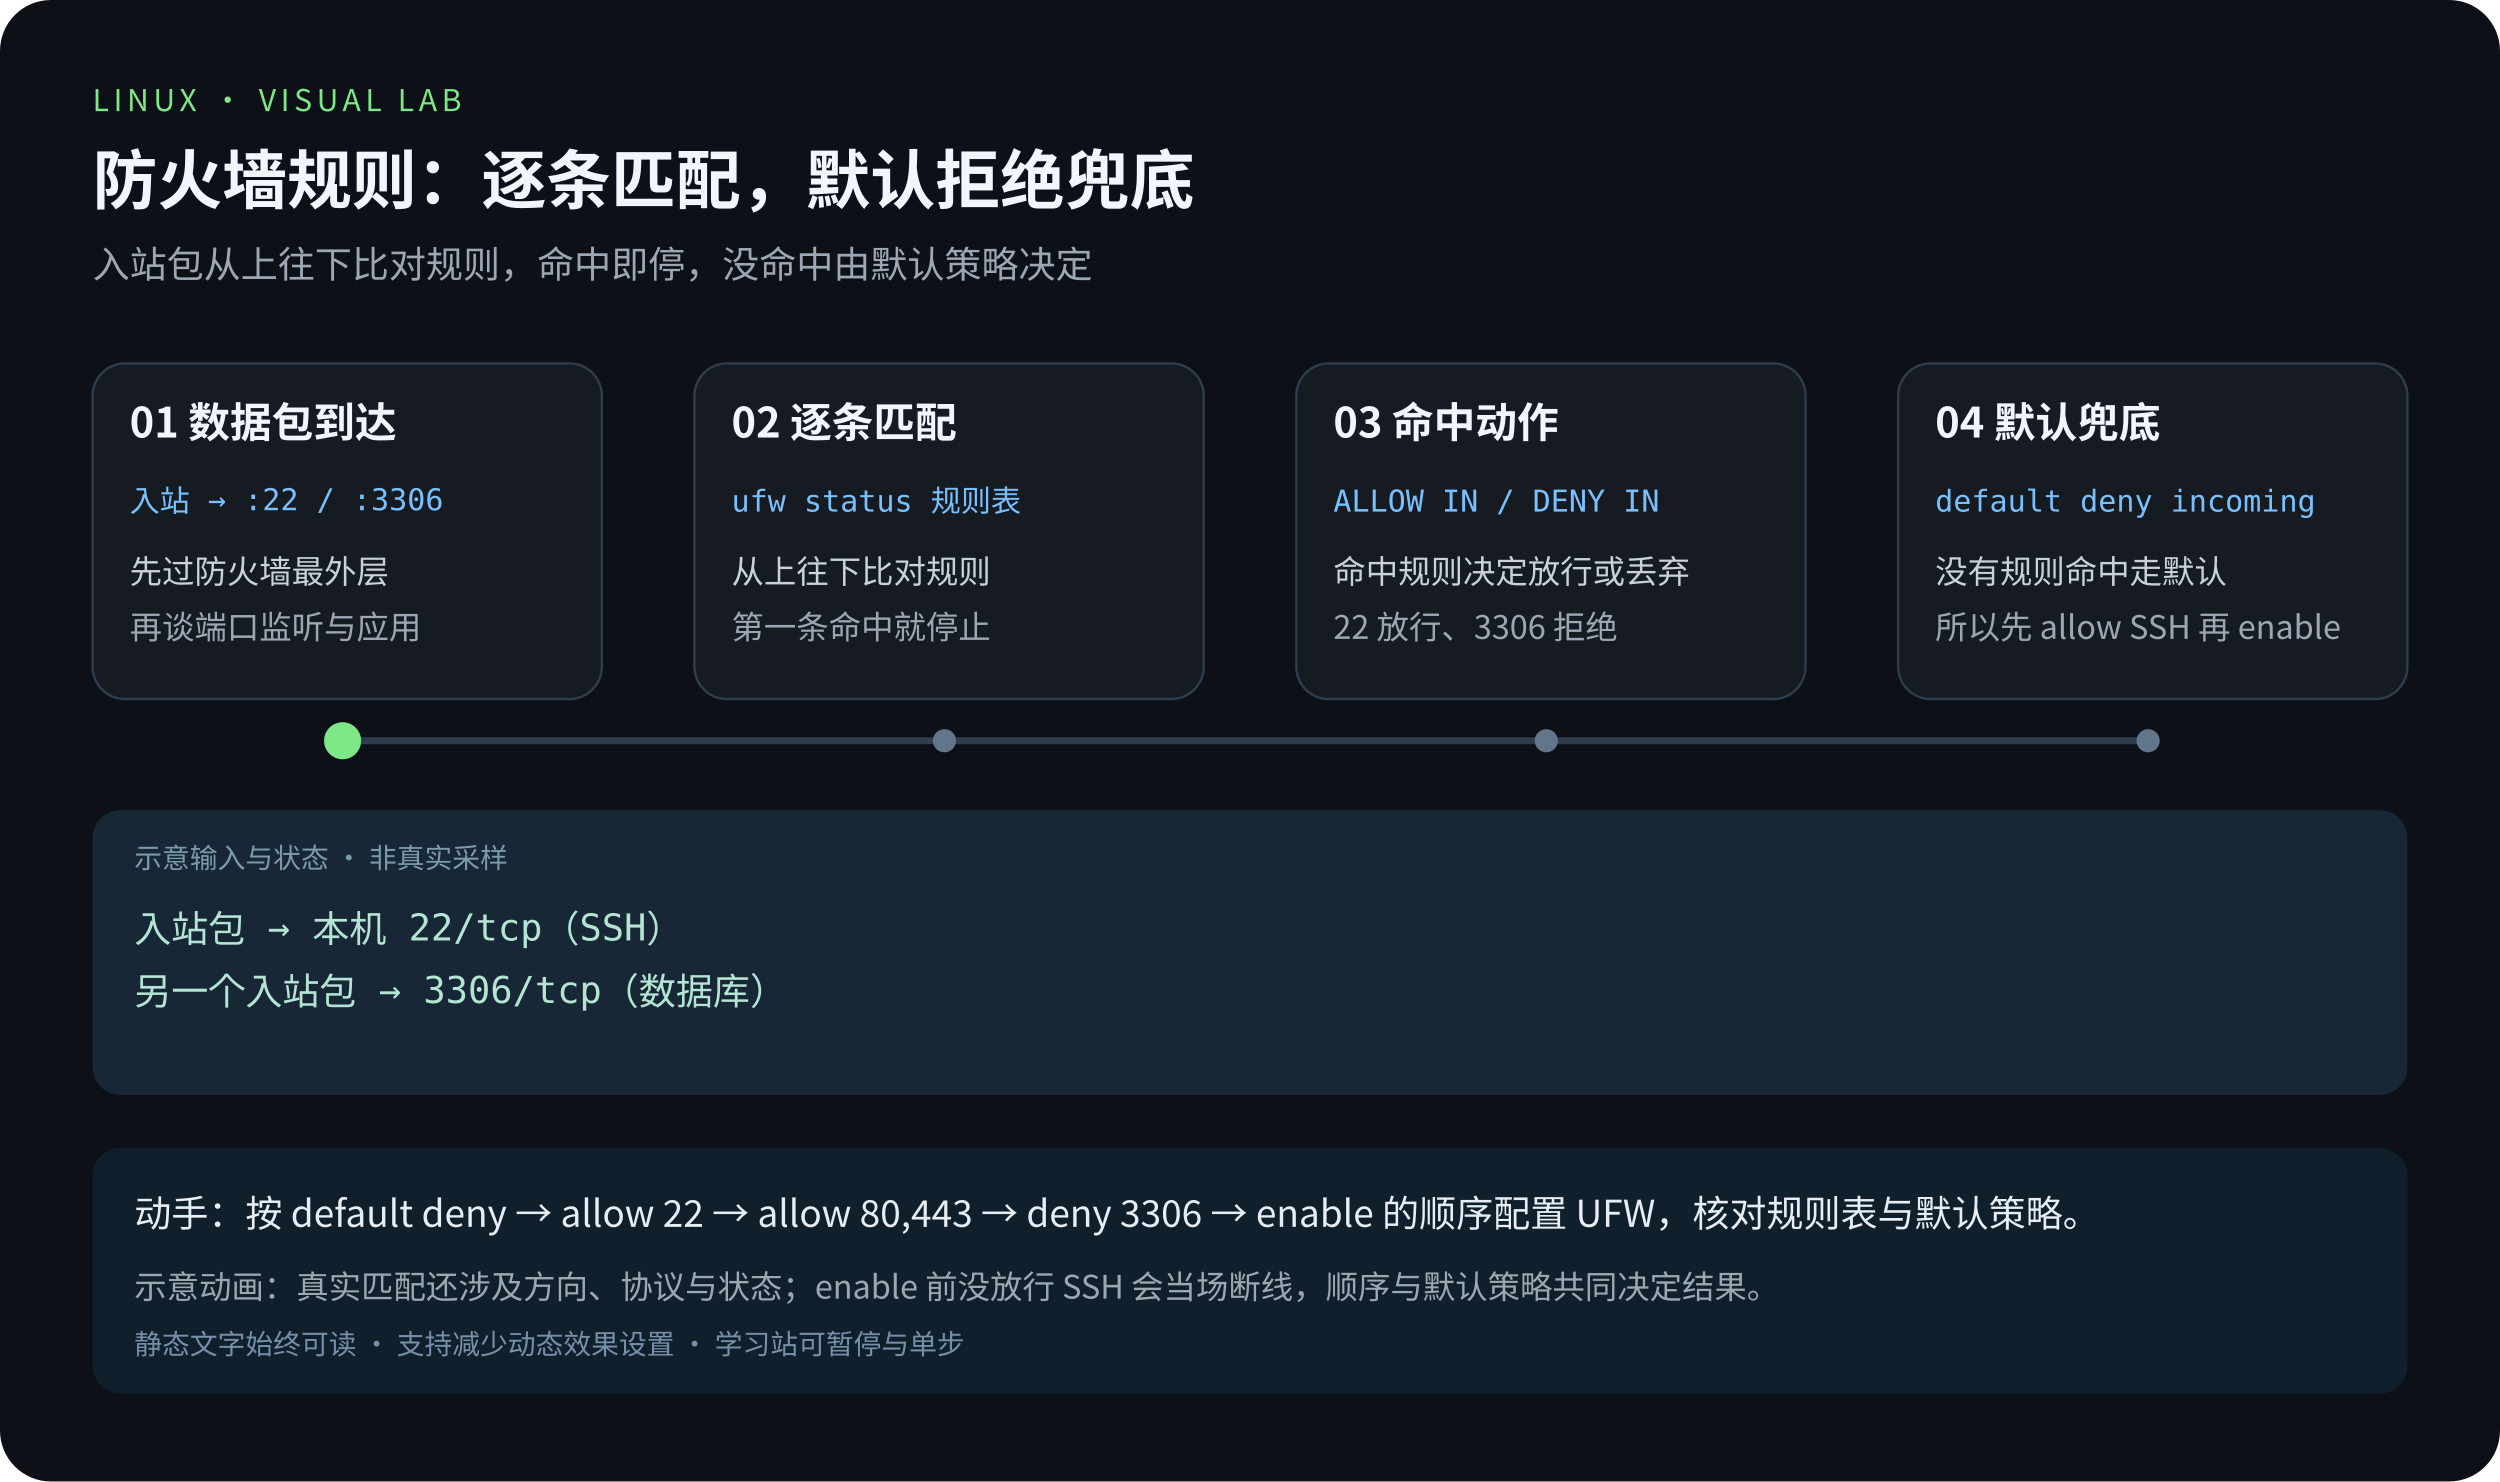
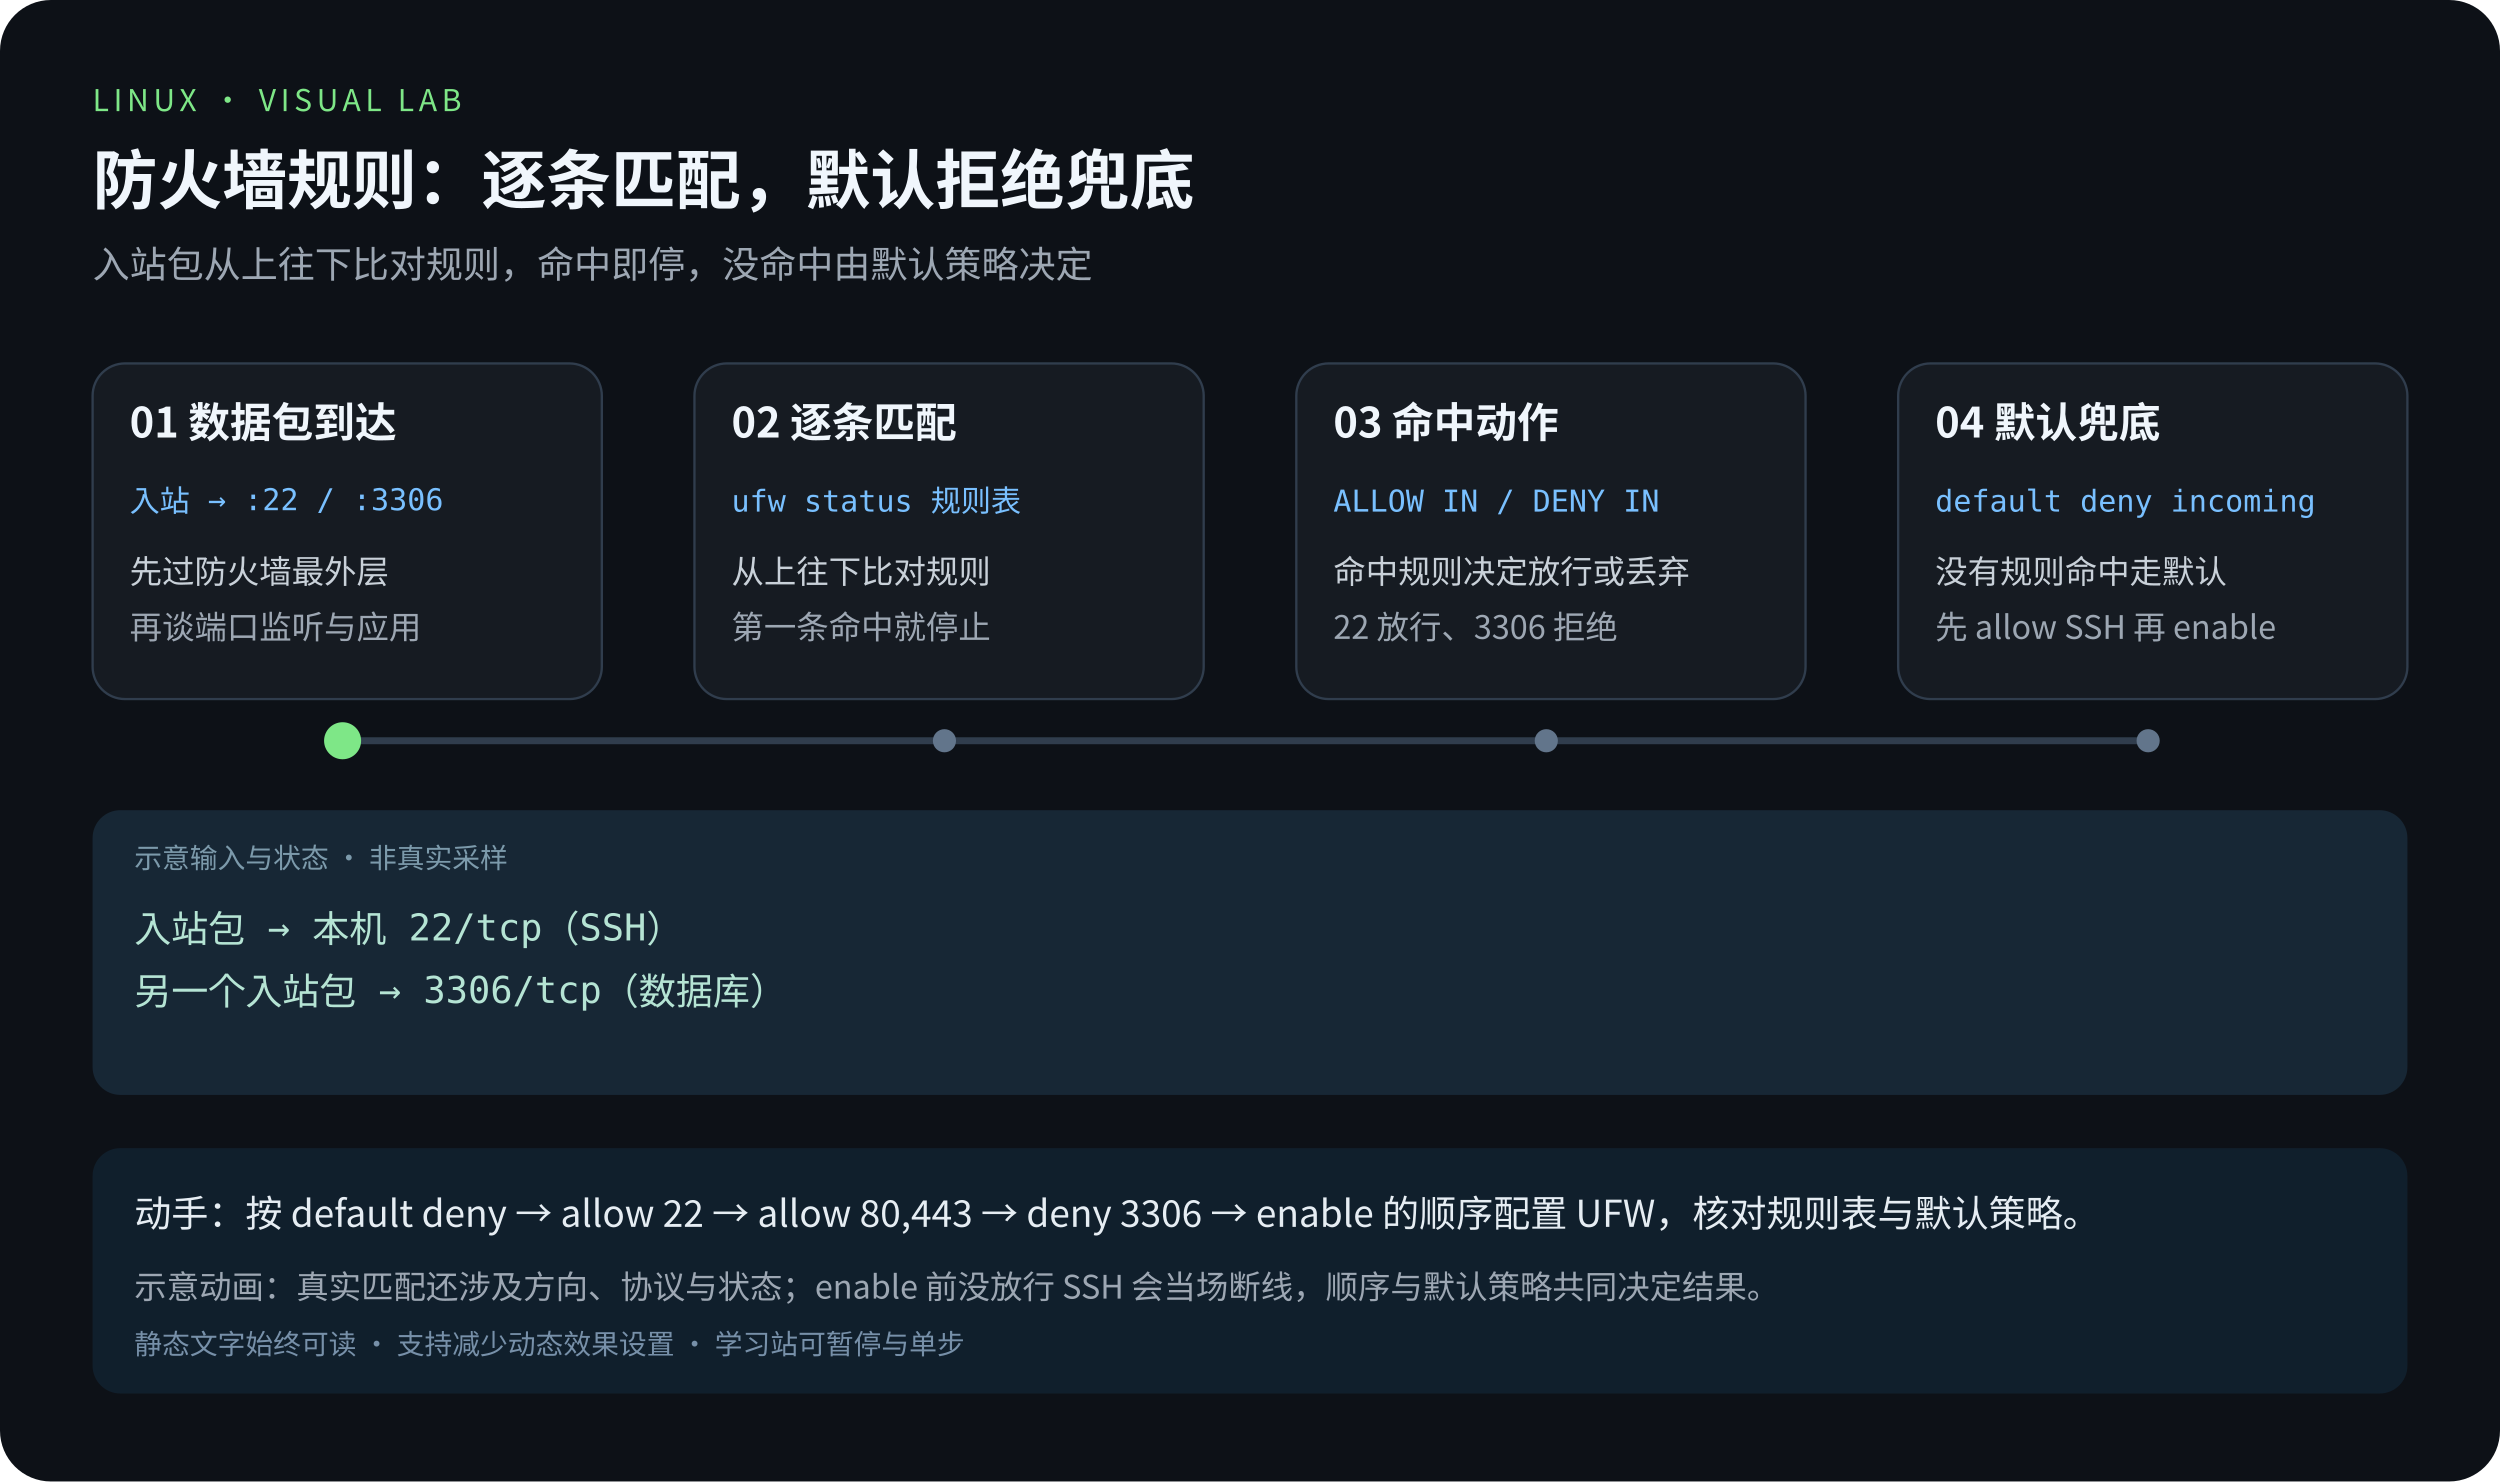
<svg xmlns="http://www.w3.org/2000/svg" width="1080" height="640" viewBox="0 0 1080 640" role="img" aria-labelledby="title desc">
  <style>
text{font-family:"Noto Sans CJK SC","Microsoft YaHei",sans-serif}
.code{font-family:Consolas,monospace}
.focus{opacity:0}
.output{opacity:0}.output.phase-0{opacity:1}
@keyframes step0{0%,24.9%{opacity:1}25%,100%{opacity:0}}.phase-0{animation:step0 12s linear 3}@keyframes step1{0%,24.9%{opacity:0}25%,49.9%{opacity:1}50%,100%{opacity:0}}.phase-1{animation:step1 12s linear 3}@keyframes step2{0%,49.9%{opacity:0}50%,74.9%{opacity:1}75%,100%{opacity:0}}.phase-2{animation:step2 12s linear 3}@keyframes step3{0%,74.9%{opacity:0}75%,100%{opacity:1}}.phase-3{animation:step3 12s linear 3}
@keyframes travel{0%,15%{transform:translateX(0)}25%,40%{transform:translateX(260px)}50%,65%{transform:translateX(520px)}75%,100%{transform:translateX(780px)}}
.token{animation:travel 12s ease-in-out 3}
@media (prefers-reduced-motion:reduce){.focus,.token,.output{animation:none}.token{display:none}}
</style>
  <rect width="1080" height="640" rx="22" fill="#0d1117" />
  <text x="40" y="48" fill="#7ee787" font-size="13" letter-spacing="2">LINUX · VISUAL LAB</text>
  <text x="40" y="88" fill="#f0f6fc" font-size="28" font-weight="bold">防火墙规则：逐条匹配，默认拒绝兜底</text>
  <text x="40" y="120" fill="#9da7b3" font-size="16">入站包从上往下比对规则，命中即停，没命中由默认策略决定</text>
  <path d="M148 320 H928" fill="none" stroke="#303d4d" stroke-width="3" />
  <g>
    <rect x="40" y="157" width="220" height="145" rx="14" fill="#161b22" stroke="#303d4d" />
    <rect class="focus phase-0" x="40" y="157" width="220" height="145" rx="14" fill="none" stroke="#58a6ff" stroke-width="3" />
    <text x="56" y="189" fill="#f0f6fc" font-size="18" font-weight="bold">01 数据包到达</text>
    <text class="code" x="56" y="221" fill="#79c0ff" font-size="13">入站 → :22 / :3306</text>
    <text x="56" y="252" fill="#c9d1d9" font-size="14">先过防火墙最外层</text>
    <text x="56" y="276" fill="#9da7b3" font-size="14">再谈端口监听与应用</text>
    <circle cx="148" cy="320" r="5" fill="#62758b" />
  </g>
  <g>
    <rect x="300" y="157" width="220" height="145" rx="14" fill="#161b22" stroke="#303d4d" />
    <rect class="focus phase-1" x="300" y="157" width="220" height="145" rx="14" fill="none" stroke="#58a6ff" stroke-width="3" />
    <text x="316" y="189" fill="#f0f6fc" font-size="18" font-weight="bold">02 逐条匹配</text>
    <text class="code" x="316" y="221" fill="#79c0ff" font-size="13">ufw status 规则表</text>
    <text x="316" y="252" fill="#c9d1d9" font-size="14">从上往下比对规则</text>
    <text x="316" y="276" fill="#9da7b3" font-size="14">第一条命中就停止</text>
    <circle cx="408" cy="320" r="5" fill="#62758b" />
  </g>
  <g>
    <rect x="560" y="157" width="220" height="145" rx="14" fill="#161b22" stroke="#303d4d" />
    <rect class="focus phase-2" x="560" y="157" width="220" height="145" rx="14" fill="none" stroke="#58a6ff" stroke-width="3" />
    <text x="576" y="189" fill="#f0f6fc" font-size="18" font-weight="bold">03 命中动作</text>
    <text class="code" x="576" y="221" fill="#79c0ff" font-size="13">ALLOW IN / DENY IN</text>
    <text x="576" y="252" fill="#c9d1d9" font-size="14">命中规则决定放行或丢弃</text>
    <text x="576" y="276" fill="#9da7b3" font-size="14">22 放行、3306 拒绝</text>
    <circle cx="668" cy="320" r="5" fill="#62758b" />
  </g>
  <g>
    <rect x="820" y="157" width="220" height="145" rx="14" fill="#161b22" stroke="#303d4d" />
    <rect class="focus phase-3" x="820" y="157" width="220" height="145" rx="14" fill="none" stroke="#58a6ff" stroke-width="3" />
    <text x="836" y="189" fill="#f0f6fc" font-size="18" font-weight="bold">04 默认兜底</text>
    <text class="code" x="836" y="221" fill="#79c0ff" font-size="13">default deny incoming</text>
    <text x="836" y="252" fill="#c9d1d9" font-size="14">没有规则命中走默认</text>
-     <text x="836" y="276" fill="#9da7b3" font-size="14">所以先 allow SSH 再 enable</text>
+     <text x="836" y="276" fill="#9da7b3" font-size="14">先 allow SSH 再 enable</text>
    <circle cx="928" cy="320" r="5" fill="#62758b" />
  </g>
  <rect x="40" y="350" width="1000" height="123" rx="12" fill="#172735" />
  <text x="58" y="375" fill="#7c9aab" font-size="12">示意输入与状态 · 非真实采样</text>
  <g class="output phase-0">
    <text class="code" x="58" y="407" fill="#b5e4d4" font-size="16">入站包 → 本机 22/tcp（SSH）</text>
    <text class="code" x="58" y="434" fill="#b5e4d4" font-size="16">另一个入站包 → 3306/tcp（数据库）</text>
  </g>
  <g class="output phase-1">
    <text class="code" x="58" y="407" fill="#b5e4d4" font-size="16">对照 ufw 规则表，从上往下比对</text>
    <text class="code" x="58" y="434" fill="#b5e4d4" font-size="16">22/tcp ALLOW IN ｜ 3306/tcp DENY IN</text>
  </g>
  <g class="output phase-2">
    <text class="code" x="58" y="407" fill="#b5e4d4" font-size="16">SSH 包命中 ALLOW → 放行</text>
    <text class="code" x="58" y="434" fill="#b5e4d4" font-size="16">数据库包命中 DENY → 丢弃</text>
  </g>
  <g class="output phase-3">
    <text class="code" x="58" y="407" fill="#b5e4d4" font-size="16">没有命中任何规则的包</text>
    <text class="code" x="58" y="434" fill="#b5e4d4" font-size="16">→ default deny incoming，直接丢弃</text>
  </g>
  <circle class="token" cx="148" cy="320" r="8" fill="#7ee787" />
  <rect x="40" y="496" width="1000" height="106" rx="12" fill="#101f2c" />
  <text x="58" y="530" fill="#e6edf3" font-size="16">动手：按 default deny → allow 22 → allow 80,443 → deny 3306 → enable 的顺序配置 UFW，核对规则表与默认策略。</text>
  <text x="58" y="561" fill="#9da7b3" font-size="14">示意动画：真实匹配还涉及方向、协议与状态；enable 前没放行 SSH 会当场断线，顺序与默认策略共同决定结果。</text>
  <text x="58" y="585" fill="#7790a9" font-size="12">静态文字始终可读 · 支持减少动态效果设置 · 学习站可暂停与单步</text>
</svg>
